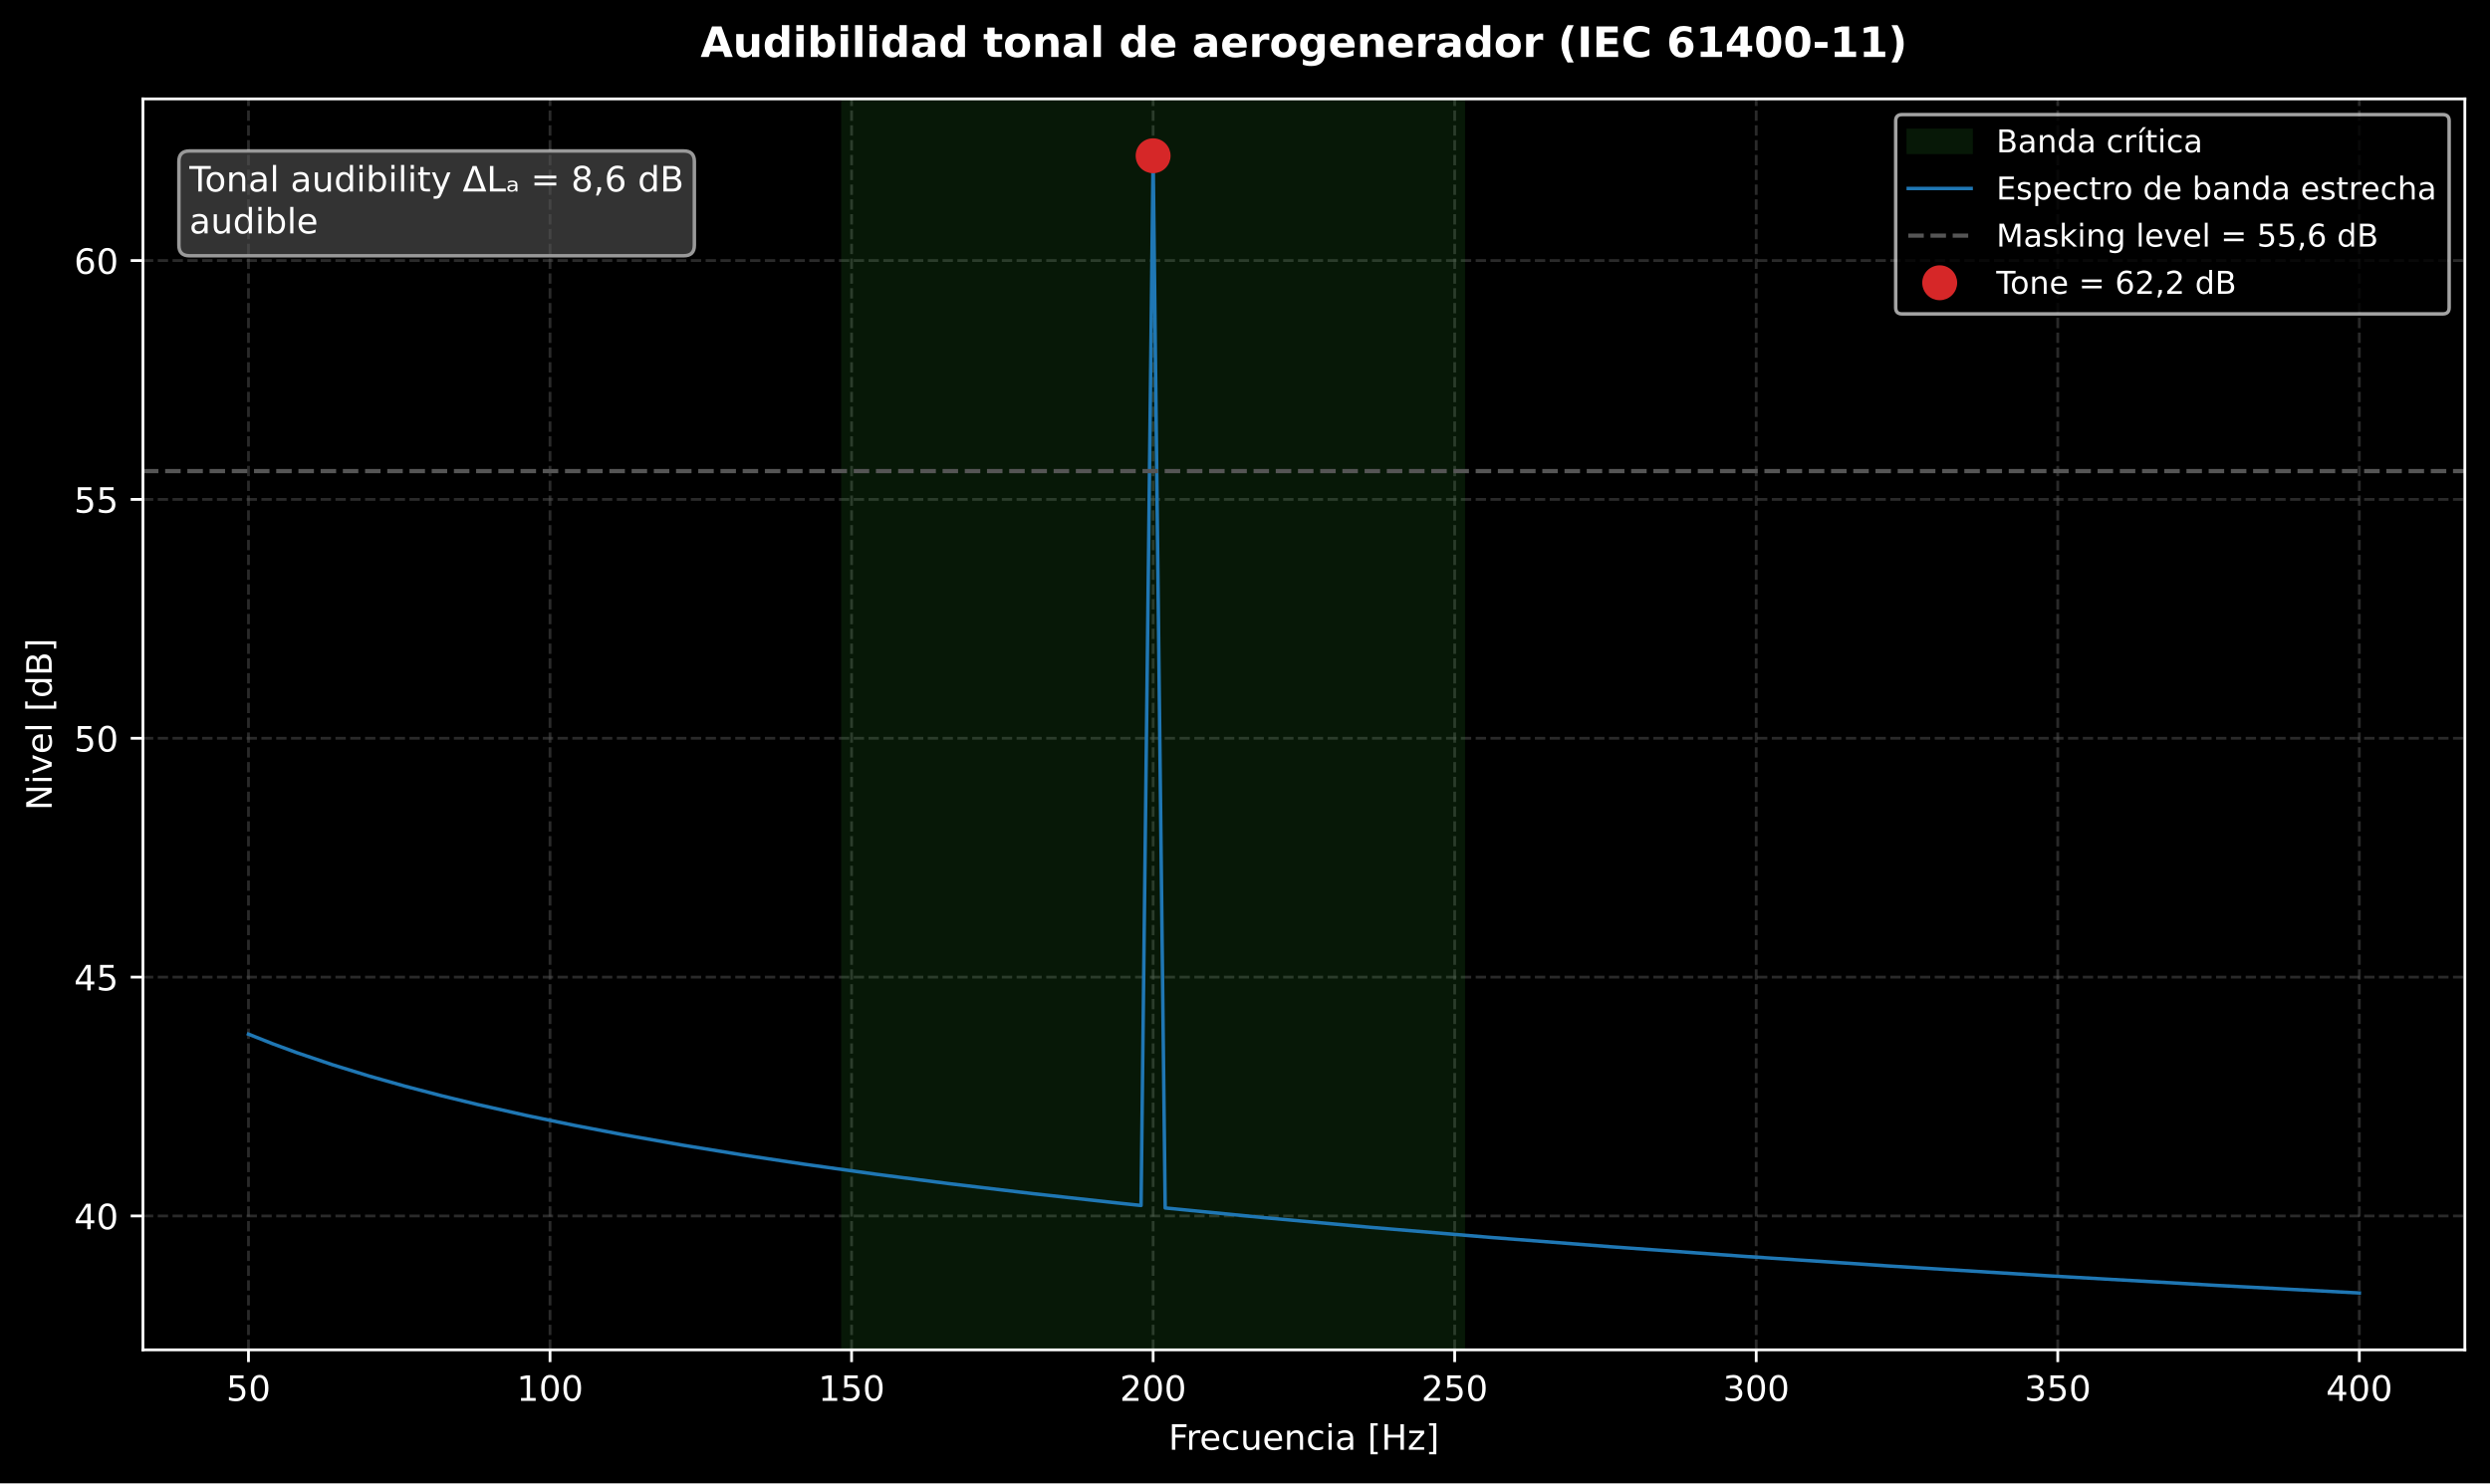
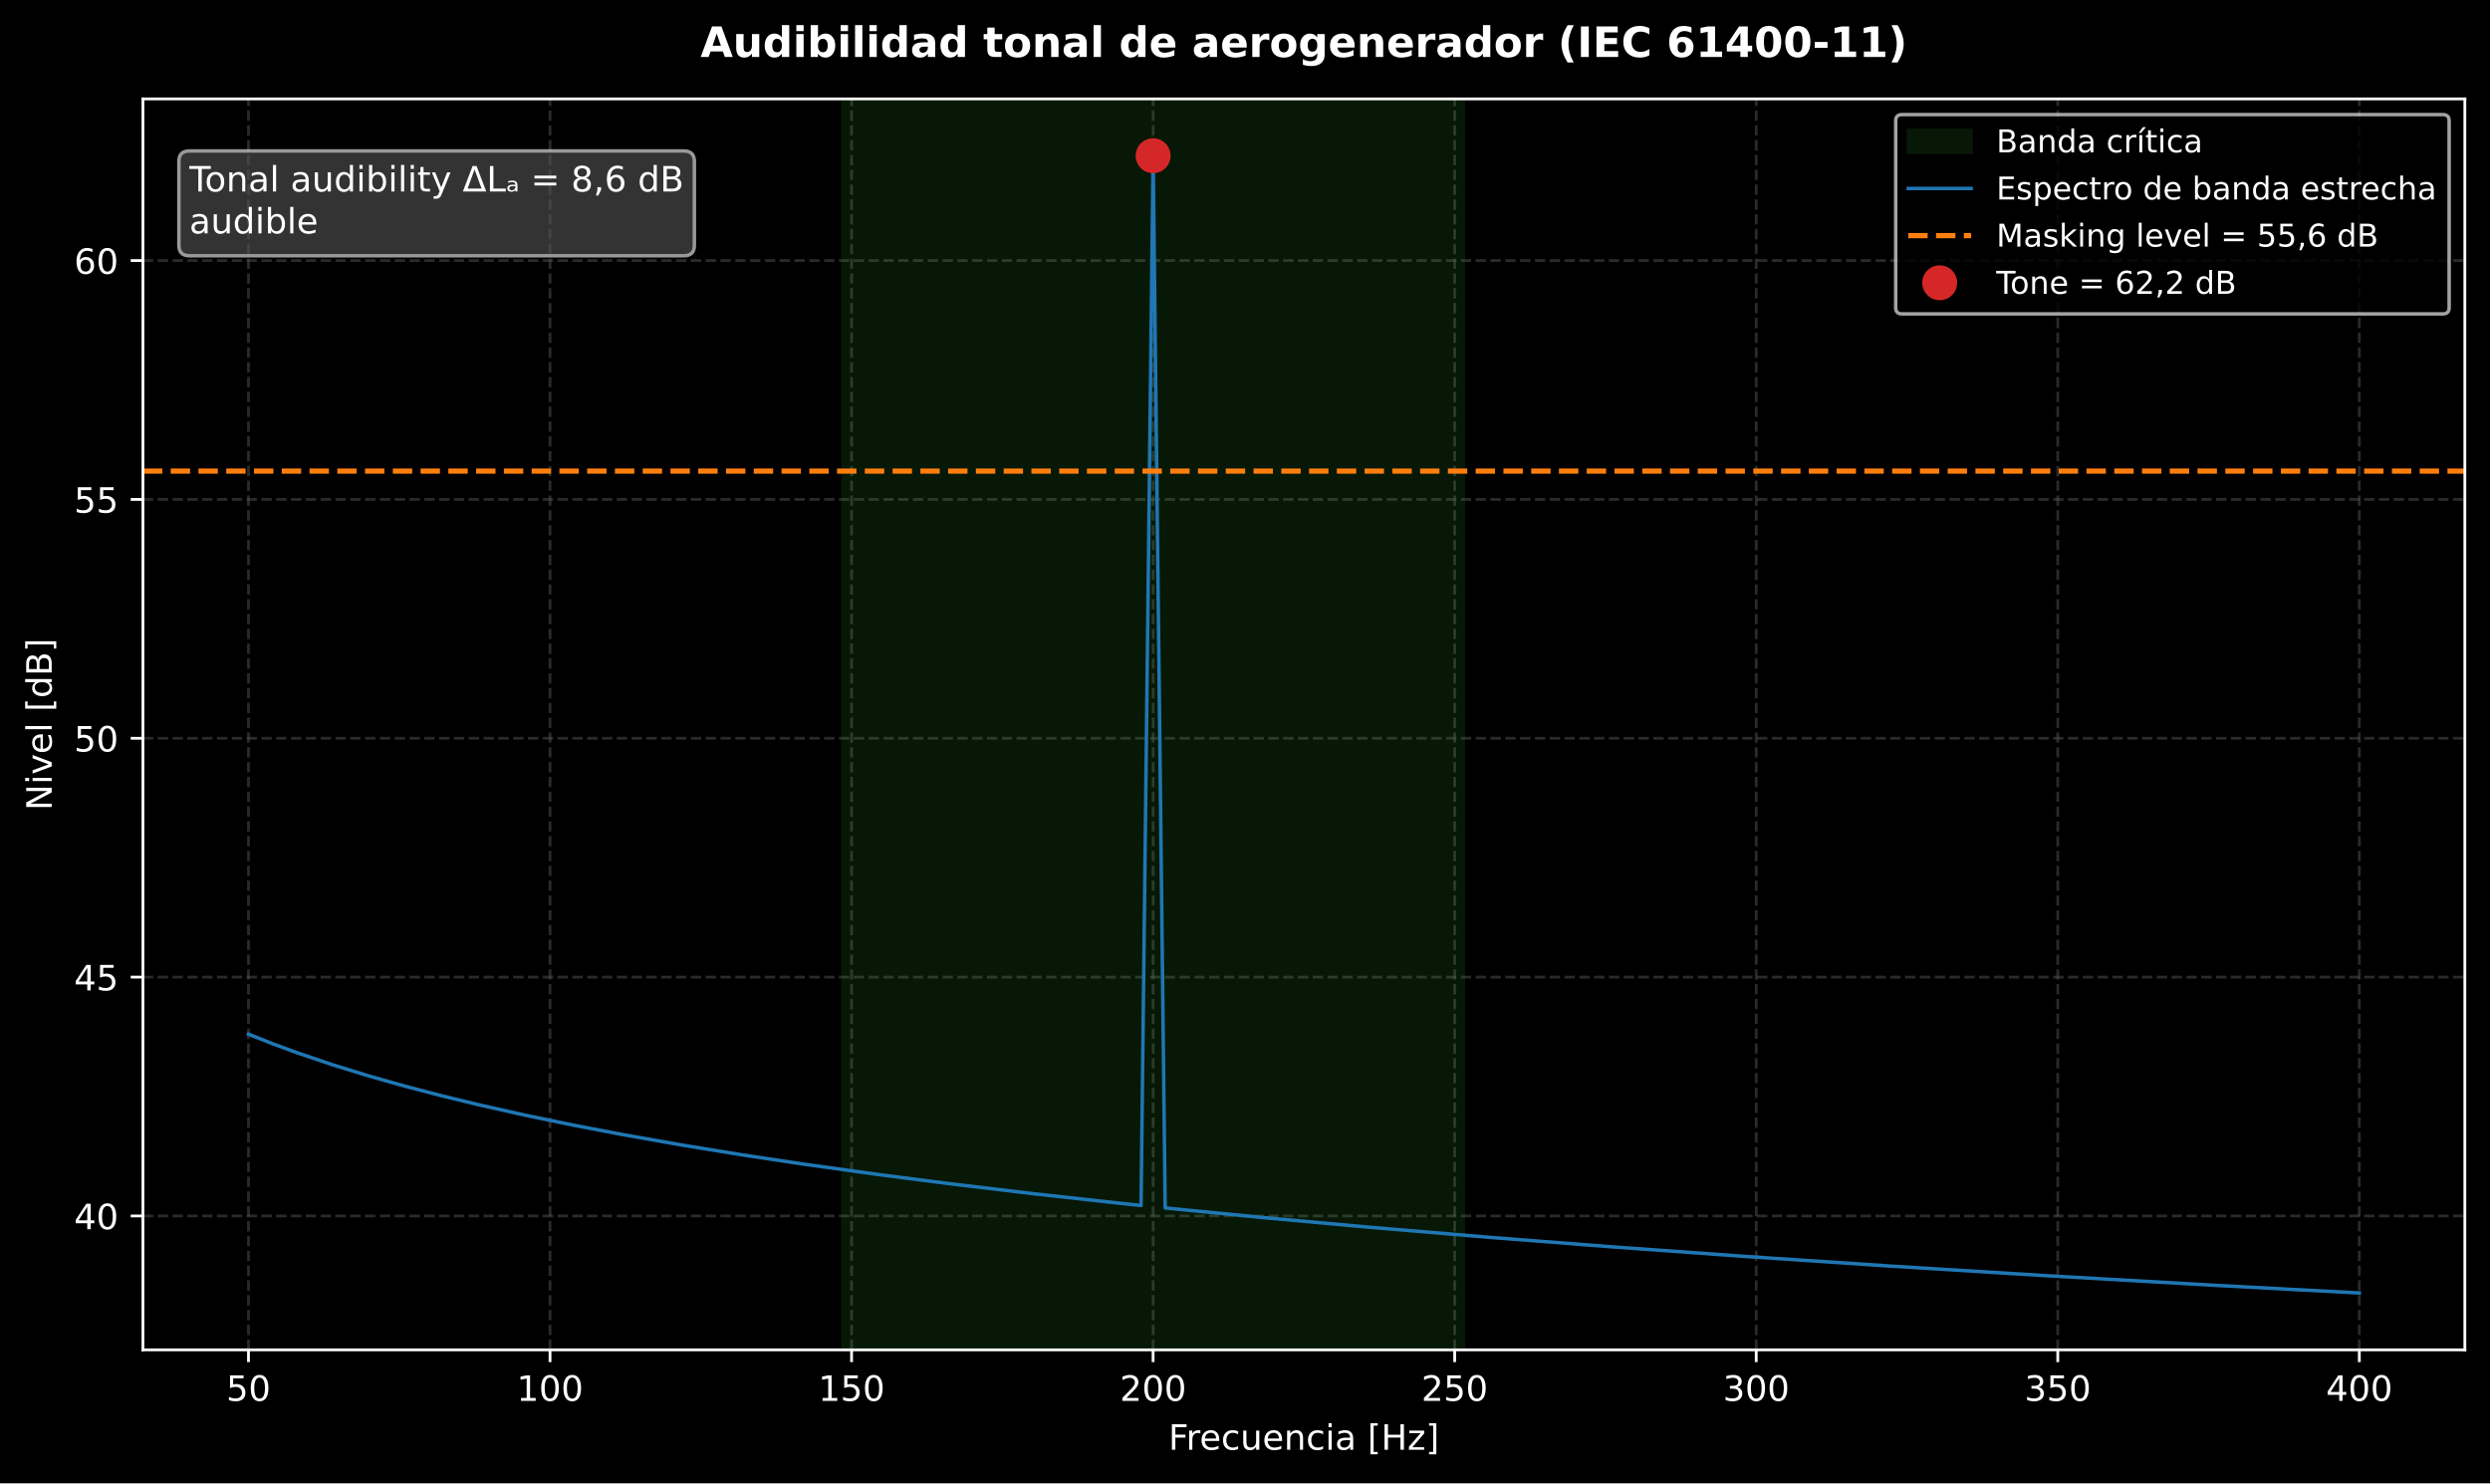
<svg xmlns="http://www.w3.org/2000/svg" xmlns:xlink="http://www.w3.org/1999/xlink" width="712.963pt" height="424.717pt" viewBox="0 0 712.963 424.717" version="1.1">
  <defs>
    <style type="text/css">*{stroke-linejoin: round; stroke-linecap: butt}</style>
  </defs>
  <g id="figure_1">
    <g id="patch_1">
      <path d="M -0 424.717  L 712.963 424.717  L 712.963 0  L -0 0  z " />
    </g>
    <g id="axes_1">
      <g id="patch_2">
        <path d="M 40.926 386.516  L 705.763 386.516  L 705.763 28.318  L 40.926 28.318  z " />
      </g>
      <g id="matplotlib.axis_1">
        <g id="xtick_1">
          <g id="line2d_1">
            <path d="M 71.146 386.516  L 71.146 28.318  " clip-path="url(#p34e9268f4e)" style="fill: none; stroke-dasharray: 2.96,1.28; stroke-dashoffset: 0; stroke: #555555; stroke-opacity: 0.5; stroke-width: 0.8" />
          </g>
          <g id="line2d_2">
            <defs>
              <path id="m8d14ee1197" d="M 0 0  L 0 3.5  " style="stroke: #ffffff; stroke-width: 0.8" />
            </defs>
            <g>
              <use xlink:href="#m8d14ee1197" x="71.146" y="386.516" style="fill: #ffffff; stroke: #ffffff; stroke-width: 0.8" />
            </g>
          </g>
          <g id="text_1">
            <text style="font-size: 10px; font-family: 'DejaVu Sans', 'Bitstream Vera Sans', 'Computer Modern Sans Serif', 'Lucida Grande', 'Verdana', 'Geneva', 'Lucid', 'Arial', 'Helvetica', 'Avant Garde', sans-serif; text-anchor: middle; fill: #ffffff" x="71.146" y="401.113" transform="rotate(-0 71.14567 401.1134)">50</text>
          </g>
        </g>
        <g id="xtick_2">
          <g id="line2d_3">
            <path d="M 157.488 386.516  L 157.488 28.318  " clip-path="url(#p34e9268f4e)" style="fill: none; stroke-dasharray: 2.96,1.28; stroke-dashoffset: 0; stroke: #555555; stroke-opacity: 0.5; stroke-width: 0.8" />
          </g>
          <g id="line2d_4">
            <g>
              <use xlink:href="#m8d14ee1197" x="157.488" y="386.516" style="fill: #ffffff; stroke: #ffffff; stroke-width: 0.8" />
            </g>
          </g>
          <g id="text_2">
            <text style="font-size: 10px; font-family: 'DejaVu Sans', 'Bitstream Vera Sans', 'Computer Modern Sans Serif', 'Lucida Grande', 'Verdana', 'Geneva', 'Lucid', 'Arial', 'Helvetica', 'Avant Garde', sans-serif; text-anchor: middle; fill: #ffffff" x="157.488" y="401.113" transform="rotate(-0 157.4882 401.1134)">100</text>
          </g>
        </g>
        <g id="xtick_3">
          <g id="line2d_5">
            <path d="M 243.831 386.516  L 243.831 28.318  " clip-path="url(#p34e9268f4e)" style="fill: none; stroke-dasharray: 2.96,1.28; stroke-dashoffset: 0; stroke: #555555; stroke-opacity: 0.5; stroke-width: 0.8" />
          </g>
          <g id="line2d_6">
            <g>
              <use xlink:href="#m8d14ee1197" x="243.831" y="386.516" style="fill: #ffffff; stroke: #ffffff; stroke-width: 0.8" />
            </g>
          </g>
          <g id="text_3">
            <text style="font-size: 10px; font-family: 'DejaVu Sans', 'Bitstream Vera Sans', 'Computer Modern Sans Serif', 'Lucida Grande', 'Verdana', 'Geneva', 'Lucid', 'Arial', 'Helvetica', 'Avant Garde', sans-serif; text-anchor: middle; fill: #ffffff" x="243.831" y="401.113" transform="rotate(-0 243.8308 401.1134)">150</text>
          </g>
        </g>
        <g id="xtick_4">
          <g id="line2d_7">
            <path d="M 330.173 386.516  L 330.173 28.318  " clip-path="url(#p34e9268f4e)" style="fill: none; stroke-dasharray: 2.96,1.28; stroke-dashoffset: 0; stroke: #555555; stroke-opacity: 0.5; stroke-width: 0.8" />
          </g>
          <g id="line2d_8">
            <g>
              <use xlink:href="#m8d14ee1197" x="330.173" y="386.516" style="fill: #ffffff; stroke: #ffffff; stroke-width: 0.8" />
            </g>
          </g>
          <g id="text_4">
            <text style="font-size: 10px; font-family: 'DejaVu Sans', 'Bitstream Vera Sans', 'Computer Modern Sans Serif', 'Lucida Grande', 'Verdana', 'Geneva', 'Lucid', 'Arial', 'Helvetica', 'Avant Garde', sans-serif; text-anchor: middle; fill: #ffffff" x="330.173" y="401.113" transform="rotate(-0 330.1733 401.1134)">200</text>
          </g>
        </g>
        <g id="xtick_5">
          <g id="line2d_9">
            <path d="M 416.516 386.516  L 416.516 28.318  " clip-path="url(#p34e9268f4e)" style="fill: none; stroke-dasharray: 2.96,1.28; stroke-dashoffset: 0; stroke: #555555; stroke-opacity: 0.5; stroke-width: 0.8" />
          </g>
          <g id="line2d_10">
            <g>
              <use xlink:href="#m8d14ee1197" x="416.516" y="386.516" style="fill: #ffffff; stroke: #ffffff; stroke-width: 0.8" />
            </g>
          </g>
          <g id="text_5">
            <text style="font-size: 10px; font-family: 'DejaVu Sans', 'Bitstream Vera Sans', 'Computer Modern Sans Serif', 'Lucida Grande', 'Verdana', 'Geneva', 'Lucid', 'Arial', 'Helvetica', 'Avant Garde', sans-serif; text-anchor: middle; fill: #ffffff" x="416.516" y="401.113" transform="rotate(-0 416.5159 401.1134)">250</text>
          </g>
        </g>
        <g id="xtick_6">
          <g id="line2d_11">
            <path d="M 502.858 386.516  L 502.858 28.318  " clip-path="url(#p34e9268f4e)" style="fill: none; stroke-dasharray: 2.96,1.28; stroke-dashoffset: 0; stroke: #555555; stroke-opacity: 0.5; stroke-width: 0.8" />
          </g>
          <g id="line2d_12">
            <g>
              <use xlink:href="#m8d14ee1197" x="502.858" y="386.516" style="fill: #ffffff; stroke: #ffffff; stroke-width: 0.8" />
            </g>
          </g>
          <g id="text_6">
            <text style="font-size: 10px; font-family: 'DejaVu Sans', 'Bitstream Vera Sans', 'Computer Modern Sans Serif', 'Lucida Grande', 'Verdana', 'Geneva', 'Lucid', 'Arial', 'Helvetica', 'Avant Garde', sans-serif; text-anchor: middle; fill: #ffffff" x="502.858" y="401.113" transform="rotate(-0 502.8584 401.1134)">300</text>
          </g>
        </g>
        <g id="xtick_7">
          <g id="line2d_13">
            <path d="M 589.201 386.516  L 589.201 28.318  " clip-path="url(#p34e9268f4e)" style="fill: none; stroke-dasharray: 2.96,1.28; stroke-dashoffset: 0; stroke: #555555; stroke-opacity: 0.5; stroke-width: 0.8" />
          </g>
          <g id="line2d_14">
            <g>
              <use xlink:href="#m8d14ee1197" x="589.201" y="386.516" style="fill: #ffffff; stroke: #ffffff; stroke-width: 0.8" />
            </g>
          </g>
          <g id="text_7">
            <text style="font-size: 10px; font-family: 'DejaVu Sans', 'Bitstream Vera Sans', 'Computer Modern Sans Serif', 'Lucida Grande', 'Verdana', 'Geneva', 'Lucid', 'Arial', 'Helvetica', 'Avant Garde', sans-serif; text-anchor: middle; fill: #ffffff" x="589.201" y="401.113" transform="rotate(-0 589.201 401.1134)">350</text>
          </g>
        </g>
        <g id="xtick_8">
          <g id="line2d_15">
            <path d="M 675.544 386.516  L 675.544 28.318  " clip-path="url(#p34e9268f4e)" style="fill: none; stroke-dasharray: 2.96,1.28; stroke-dashoffset: 0; stroke: #555555; stroke-opacity: 0.5; stroke-width: 0.8" />
          </g>
          <g id="line2d_16">
            <g>
              <use xlink:href="#m8d14ee1197" x="675.544" y="386.516" style="fill: #ffffff; stroke: #ffffff; stroke-width: 0.8" />
            </g>
          </g>
          <g id="text_8">
            <text style="font-size: 10px; font-family: 'DejaVu Sans', 'Bitstream Vera Sans', 'Computer Modern Sans Serif', 'Lucida Grande', 'Verdana', 'Geneva', 'Lucid', 'Arial', 'Helvetica', 'Avant Garde', sans-serif; text-anchor: middle; fill: #ffffff" x="675.544" y="401.113" transform="rotate(-0 675.5435 401.1134)">400</text>
          </g>
        </g>
        <g id="text_9">
          <text style="font-size: 10px; font-family: 'DejaVu Sans', 'Bitstream Vera Sans', 'Computer Modern Sans Serif', 'Lucida Grande', 'Verdana', 'Geneva', 'Lucid', 'Arial', 'Helvetica', 'Avant Garde', sans-serif; text-anchor: middle; fill: #ffffff" x="373.345" y="415.114" transform="rotate(-0 373.3446 415.1142)">Frecuencia [Hz]</text>
        </g>
      </g>
      <g id="matplotlib.axis_2">
        <g id="ytick_1">
          <g id="line2d_17">
            <path d="M 40.926 348.179  L 705.763 348.179  " clip-path="url(#p34e9268f4e)" style="fill: none; stroke-dasharray: 2.96,1.28; stroke-dashoffset: 0; stroke: #555555; stroke-opacity: 0.5; stroke-width: 0.8" />
          </g>
          <g id="line2d_18">
            <defs>
              <path id="m5e07181663" d="M 0 0  L -3.5 0  " style="stroke: #ffffff; stroke-width: 0.8" />
            </defs>
            <g>
              <use xlink:href="#m5e07181663" x="40.926" y="348.179" style="fill: #ffffff; stroke: #ffffff; stroke-width: 0.8" />
            </g>
          </g>
          <g id="text_10">
            <text style="font-size: 10px; font-family: 'DejaVu Sans', 'Bitstream Vera Sans', 'Computer Modern Sans Serif', 'Lucida Grande', 'Verdana', 'Geneva', 'Lucid', 'Arial', 'Helvetica', 'Avant Garde', sans-serif; text-anchor: end; fill: #ffffff" x="33.926" y="351.978" transform="rotate(-0 33.92578 351.9781)">40</text>
          </g>
        </g>
        <g id="ytick_2">
          <g id="line2d_19">
            <path d="M 40.926 279.787  L 705.763 279.787  " clip-path="url(#p34e9268f4e)" style="fill: none; stroke-dasharray: 2.96,1.28; stroke-dashoffset: 0; stroke: #555555; stroke-opacity: 0.5; stroke-width: 0.8" />
          </g>
          <g id="line2d_20">
            <g>
              <use xlink:href="#m5e07181663" x="40.926" y="279.787" style="fill: #ffffff; stroke: #ffffff; stroke-width: 0.8" />
            </g>
          </g>
          <g id="text_11">
            <text style="font-size: 10px; font-family: 'DejaVu Sans', 'Bitstream Vera Sans', 'Computer Modern Sans Serif', 'Lucida Grande', 'Verdana', 'Geneva', 'Lucid', 'Arial', 'Helvetica', 'Avant Garde', sans-serif; text-anchor: end; fill: #ffffff" x="33.926" y="283.585" transform="rotate(-0 33.92578 283.5853)">45</text>
          </g>
        </g>
        <g id="ytick_3">
          <g id="line2d_21">
            <path d="M 40.926 211.394  L 705.763 211.394  " clip-path="url(#p34e9268f4e)" style="fill: none; stroke-dasharray: 2.96,1.28; stroke-dashoffset: 0; stroke: #555555; stroke-opacity: 0.5; stroke-width: 0.8" />
          </g>
          <g id="line2d_22">
            <g>
              <use xlink:href="#m5e07181663" x="40.926" y="211.394" style="fill: #ffffff; stroke: #ffffff; stroke-width: 0.8" />
            </g>
          </g>
          <g id="text_12">
            <text style="font-size: 10px; font-family: 'DejaVu Sans', 'Bitstream Vera Sans', 'Computer Modern Sans Serif', 'Lucida Grande', 'Verdana', 'Geneva', 'Lucid', 'Arial', 'Helvetica', 'Avant Garde', sans-serif; text-anchor: end; fill: #ffffff" x="33.926" y="215.193" transform="rotate(-0 33.92578 215.1925)">50</text>
          </g>
        </g>
        <g id="ytick_4">
          <g id="line2d_23">
            <path d="M 40.926 143.001  L 705.763 143.001  " clip-path="url(#p34e9268f4e)" style="fill: none; stroke-dasharray: 2.96,1.28; stroke-dashoffset: 0; stroke: #555555; stroke-opacity: 0.5; stroke-width: 0.8" />
          </g>
          <g id="line2d_24">
            <g>
              <use xlink:href="#m5e07181663" x="40.926" y="143.001" style="fill: #ffffff; stroke: #ffffff; stroke-width: 0.8" />
            </g>
          </g>
          <g id="text_13">
            <text style="font-size: 10px; font-family: 'DejaVu Sans', 'Bitstream Vera Sans', 'Computer Modern Sans Serif', 'Lucida Grande', 'Verdana', 'Geneva', 'Lucid', 'Arial', 'Helvetica', 'Avant Garde', sans-serif; text-anchor: end; fill: #ffffff" x="33.926" y="146.8" transform="rotate(-0 33.92578 146.7998)">55</text>
          </g>
        </g>
        <g id="ytick_5">
          <g id="line2d_25">
            <path d="M 40.926 74.608  L 705.763 74.608  " clip-path="url(#p34e9268f4e)" style="fill: none; stroke-dasharray: 2.96,1.28; stroke-dashoffset: 0; stroke: #555555; stroke-opacity: 0.5; stroke-width: 0.8" />
          </g>
          <g id="line2d_26">
            <g>
              <use xlink:href="#m5e07181663" x="40.926" y="74.608" style="fill: #ffffff; stroke: #ffffff; stroke-width: 0.8" />
            </g>
          </g>
          <g id="text_14">
            <text style="font-size: 10px; font-family: 'DejaVu Sans', 'Bitstream Vera Sans', 'Computer Modern Sans Serif', 'Lucida Grande', 'Verdana', 'Geneva', 'Lucid', 'Arial', 'Helvetica', 'Avant Garde', sans-serif; text-anchor: end; fill: #ffffff" x="33.926" y="78.407" transform="rotate(-0 33.92578 78.40696)">60</text>
          </g>
        </g>
        <g id="text_15">
          <text style="font-size: 10px; font-family: 'DejaVu Sans', 'Bitstream Vera Sans', 'Computer Modern Sans Serif', 'Lucida Grande', 'Verdana', 'Geneva', 'Lucid', 'Arial', 'Helvetica', 'Avant Garde', sans-serif; text-anchor: middle; fill: #ffffff" x="14.798" y="207.417" transform="rotate(-90 14.79844 207.417)">Nivel [dB]</text>
        </g>
      </g>
      <g id="patch_3">
        <path d="M 241.35 386.516  L 418.997 386.516  L 418.997 28.318  L 241.35 28.318  z " clip-path="url(#p34e9268f4e)" style="fill: #2ca02c; opacity: 0.15; stroke: #2ca02c; stroke-linejoin: miter" />
      </g>
      <g id="line2d_27">
        <path d="M 71.146 296.116  L 78.053 298.859  L 84.96 301.406  L 95.322 304.915  L 105.683 308.109  L 116.044 311.04  L 126.405 313.749  L 136.766 316.266  L 150.581 319.367  L 164.396 322.22  L 178.21 324.862  L 195.479 327.91  L 212.747 330.718  L 230.016 333.321  L 250.738 336.212  L 271.46 338.887  L 295.636 341.773  L 319.812 344.442  L 326.72 345.17  L 330.173 44.6  L 333.627 345.883  L 361.257 348.6  L 392.34 351.428  L 426.877 354.327  L 461.414 357.008  L 499.405 359.742  L 540.849 362.503  L 585.747 365.27  L 634.099 368.029  L 675.544 370.234  L 675.544 370.234  " clip-path="url(#p34e9268f4e)" style="fill: none; stroke: #1f77b4; stroke-linecap: square" />
      </g>
      <g id="line2d_28">
-         <path d="M 40.926 134.891  L 705.763 134.891  " clip-path="url(#p34e9268f4e)" style="fill: none; stroke-dasharray: 4.44,1.92; stroke-dashoffset: 0; stroke: #555555; stroke-width: 1.2" />
+         <path d="M 40.926 134.891  L 705.763 134.891  " clip-path="url(#p34e9268f4e)" style="fill: none; stroke-dasharray: 5.55,2.4; stroke-dashoffset: 0; stroke: #ff7f0e; stroke-width: 1.5" />
      </g>
      <g id="line2d_29">
        <defs>
          <path id="mdf1c090fbf" d="M 0 4.5  C 1.193 4.5 2.338 4.026 3.182 3.182  C 4.026 2.338 4.5 1.193 4.5 0  C 4.5 -1.193 4.026 -2.338 3.182 -3.182  C 2.338 -4.026 1.193 -4.5 0 -4.5  C -1.193 -4.5 -2.338 -4.026 -3.182 -3.182  C -4.026 -2.338 -4.5 -1.193 -4.5 0  C -4.5 1.193 -4.026 2.338 -3.182 3.182  C -2.338 4.026 -1.193 4.5 0 4.5  z " style="stroke: #d62728" />
        </defs>
        <g clip-path="url(#p34e9268f4e)">
          <use xlink:href="#mdf1c090fbf" x="330.173" y="44.6" style="fill: #d62728; stroke: #d62728" />
        </g>
      </g>
      <g id="patch_4">
        <path d="M 40.926 386.516  L 40.926 28.318  " style="fill: none; stroke: #ffffff; stroke-width: 0.8; stroke-linejoin: miter; stroke-linecap: square" />
      </g>
      <g id="patch_5">
        <path d="M 705.763 386.516  L 705.763 28.318  " style="fill: none; stroke: #ffffff; stroke-width: 0.8; stroke-linejoin: miter; stroke-linecap: square" />
      </g>
      <g id="patch_6">
        <path d="M 40.926 386.516  L 705.763 386.516  " style="fill: none; stroke: #ffffff; stroke-width: 0.8; stroke-linejoin: miter; stroke-linecap: square" />
      </g>
      <g id="patch_7">
        <path d="M 40.926 28.318  L 705.763 28.318  " style="fill: none; stroke: #ffffff; stroke-width: 0.8; stroke-linejoin: miter; stroke-linecap: square" />
      </g>
      <g id="text_16">
        <g id="patch_8">
          <path d="M 54.223 73.233  L 195.819 73.233  Q 198.819 73.233 198.819 70.233  L 198.819 46.228  Q 198.819 43.228 195.819 43.228  L 54.223 43.228  Q 51.223 43.228 51.223 46.228  L 51.223 70.233  Q 51.223 73.233 54.223 73.233  z " style="fill: #555555; opacity: 0.6; stroke: #ffffff; stroke-linejoin: miter" />
        </g>
        <text style="font-size: 10px; font-family: 'DejaVu Sans', 'Bitstream Vera Sans', 'Computer Modern Sans Serif', 'Lucida Grande', 'Verdana', 'Geneva', 'Lucid', 'Arial', 'Helvetica', 'Avant Garde', sans-serif; fill: #ffffff" transform="translate(54.22253 54.82742)">Tonal audibility ΔLₐ = 8,6 dB</text>
        <text style="font-size: 10px; font-family: 'DejaVu Sans', 'Bitstream Vera Sans', 'Computer Modern Sans Serif', 'Lucida Grande', 'Verdana', 'Geneva', 'Lucid', 'Arial', 'Helvetica', 'Avant Garde', sans-serif; fill: #ffffff" transform="translate(54.22253 66.83016)">audible</text>
      </g>
      <g id="text_17">
        <text style="font-weight: 700; font-size: 12px; font-family: 'DejaVu Sans', 'Bitstream Vera Sans', 'Computer Modern Sans Serif', 'Lucida Grande', 'Verdana', 'Geneva', 'Lucid', 'Arial', 'Helvetica', 'Avant Garde', sans-serif; text-anchor: middle; fill: #ffffff" x="373.345" y="16.318" transform="rotate(-0 373.3446 16.31812)">Audibilidad tonal de aerogenerador (IEC 61400-11)</text>
      </g>
      <g id="legend_1">
        <g id="patch_9">
          <path d="M 544.596 89.881  L 699.463 89.881  Q 701.263 89.881 701.263 88.081  L 701.263 34.618  Q 701.263 32.818 699.463 32.818  L 544.596 32.818  Q 542.796 32.818 542.796 34.618  L 542.796 88.081  Q 542.796 89.881 544.596 89.881  z " style="opacity: 0.8; stroke: #cccccc; stroke-linejoin: miter" />
        </g>
        <g id="patch_10">
          <path d="M 546.396 43.617  L 564.396 43.617  L 564.396 37.317  L 546.396 37.317  z " style="fill: #2ca02c; opacity: 0.15; stroke: #2ca02c; stroke-linejoin: miter" />
        </g>
        <g id="text_18">
          <text style="font-size: 9px; font-family: 'DejaVu Sans', 'Bitstream Vera Sans', 'Computer Modern Sans Serif', 'Lucida Grande', 'Verdana', 'Geneva', 'Lucid', 'Arial', 'Helvetica', 'Avant Garde', sans-serif; text-anchor: start; fill: #ffffff" x="571.596" y="43.617" transform="rotate(-0 571.5959 43.61672)">Banda crítica</text>
        </g>
        <g id="line2d_30">
          <path d="M 546.396 53.967  L 555.396 53.967  L 564.396 53.967  " style="fill: none; stroke: #1f77b4; stroke-linecap: square" />
        </g>
        <g id="text_19">
          <text style="font-size: 9px; font-family: 'DejaVu Sans', 'Bitstream Vera Sans', 'Computer Modern Sans Serif', 'Lucida Grande', 'Verdana', 'Geneva', 'Lucid', 'Arial', 'Helvetica', 'Avant Garde', sans-serif; text-anchor: start; fill: #ffffff" x="571.596" y="57.117" transform="rotate(-0 571.5959 57.11742)">Espectro de banda estrecha</text>
        </g>
        <g id="line2d_31">
-           <path d="M 546.396 67.468  L 555.396 67.468  L 564.396 67.468  " style="fill: none; stroke-dasharray: 4.44,1.92; stroke-dashoffset: 0; stroke: #555555; stroke-width: 1.2" />
+           <path d="M 546.396 67.468  L 555.396 67.468  L 564.396 67.468  " style="fill: none; stroke-dasharray: 5.55,2.4; stroke-dashoffset: 0; stroke: #ff7f0e; stroke-width: 1.5" />
        </g>
        <g id="text_20">
          <text style="font-size: 9px; font-family: 'DejaVu Sans', 'Bitstream Vera Sans', 'Computer Modern Sans Serif', 'Lucida Grande', 'Verdana', 'Geneva', 'Lucid', 'Arial', 'Helvetica', 'Avant Garde', sans-serif; text-anchor: start; fill: #ffffff" x="571.596" y="70.618" transform="rotate(-0 571.5959 70.61813)">Masking level = 55,6 dB</text>
        </g>
        <g id="line2d_32">
          <g>
            <use xlink:href="#mdf1c090fbf" x="555.396" y="80.969" style="fill: #d62728; stroke: #d62728" />
          </g>
        </g>
        <g id="text_21">
          <text style="font-size: 9px; font-family: 'DejaVu Sans', 'Bitstream Vera Sans', 'Computer Modern Sans Serif', 'Lucida Grande', 'Verdana', 'Geneva', 'Lucid', 'Arial', 'Helvetica', 'Avant Garde', sans-serif; text-anchor: start; fill: #ffffff" x="571.596" y="84.119" transform="rotate(-0 571.5959 84.11883)">Tone = 62,2 dB</text>
        </g>
      </g>
    </g>
  </g>
  <defs>
    <clipPath id="p34e9268f4e">
      <rect x="40.926" y="28.318" width="664.838" height="358.198" />
    </clipPath>
  </defs>
</svg>
